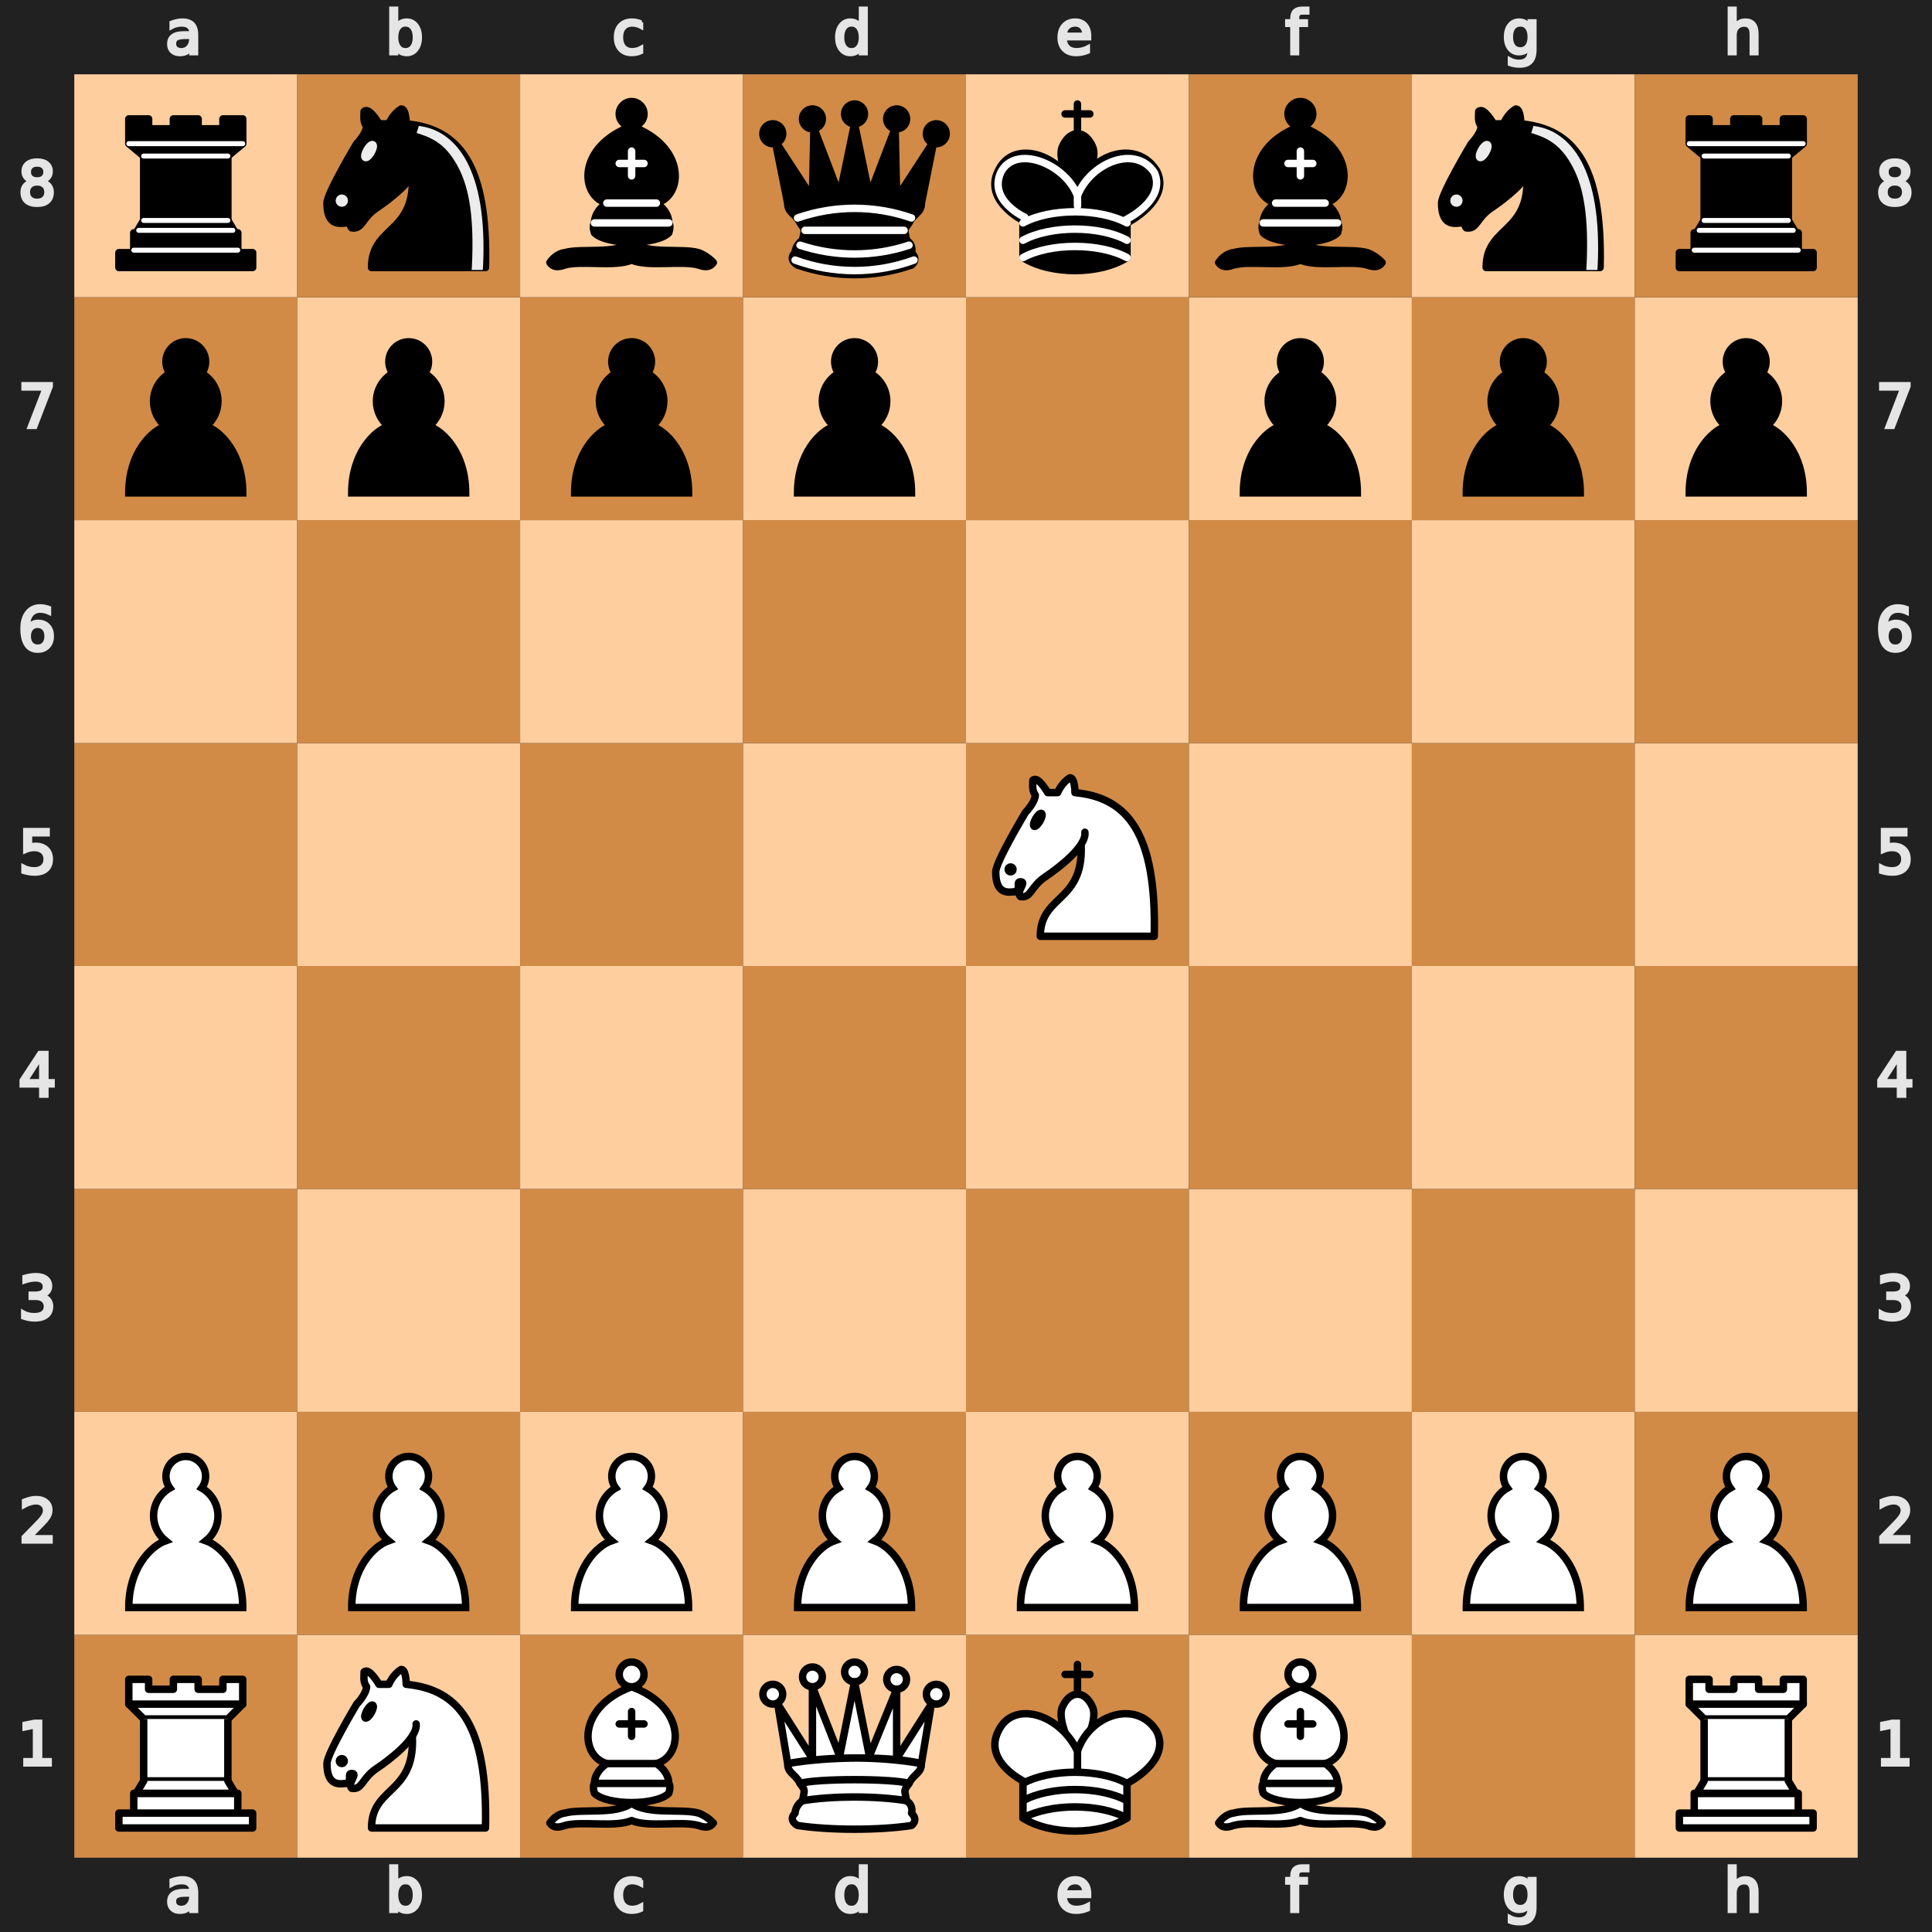
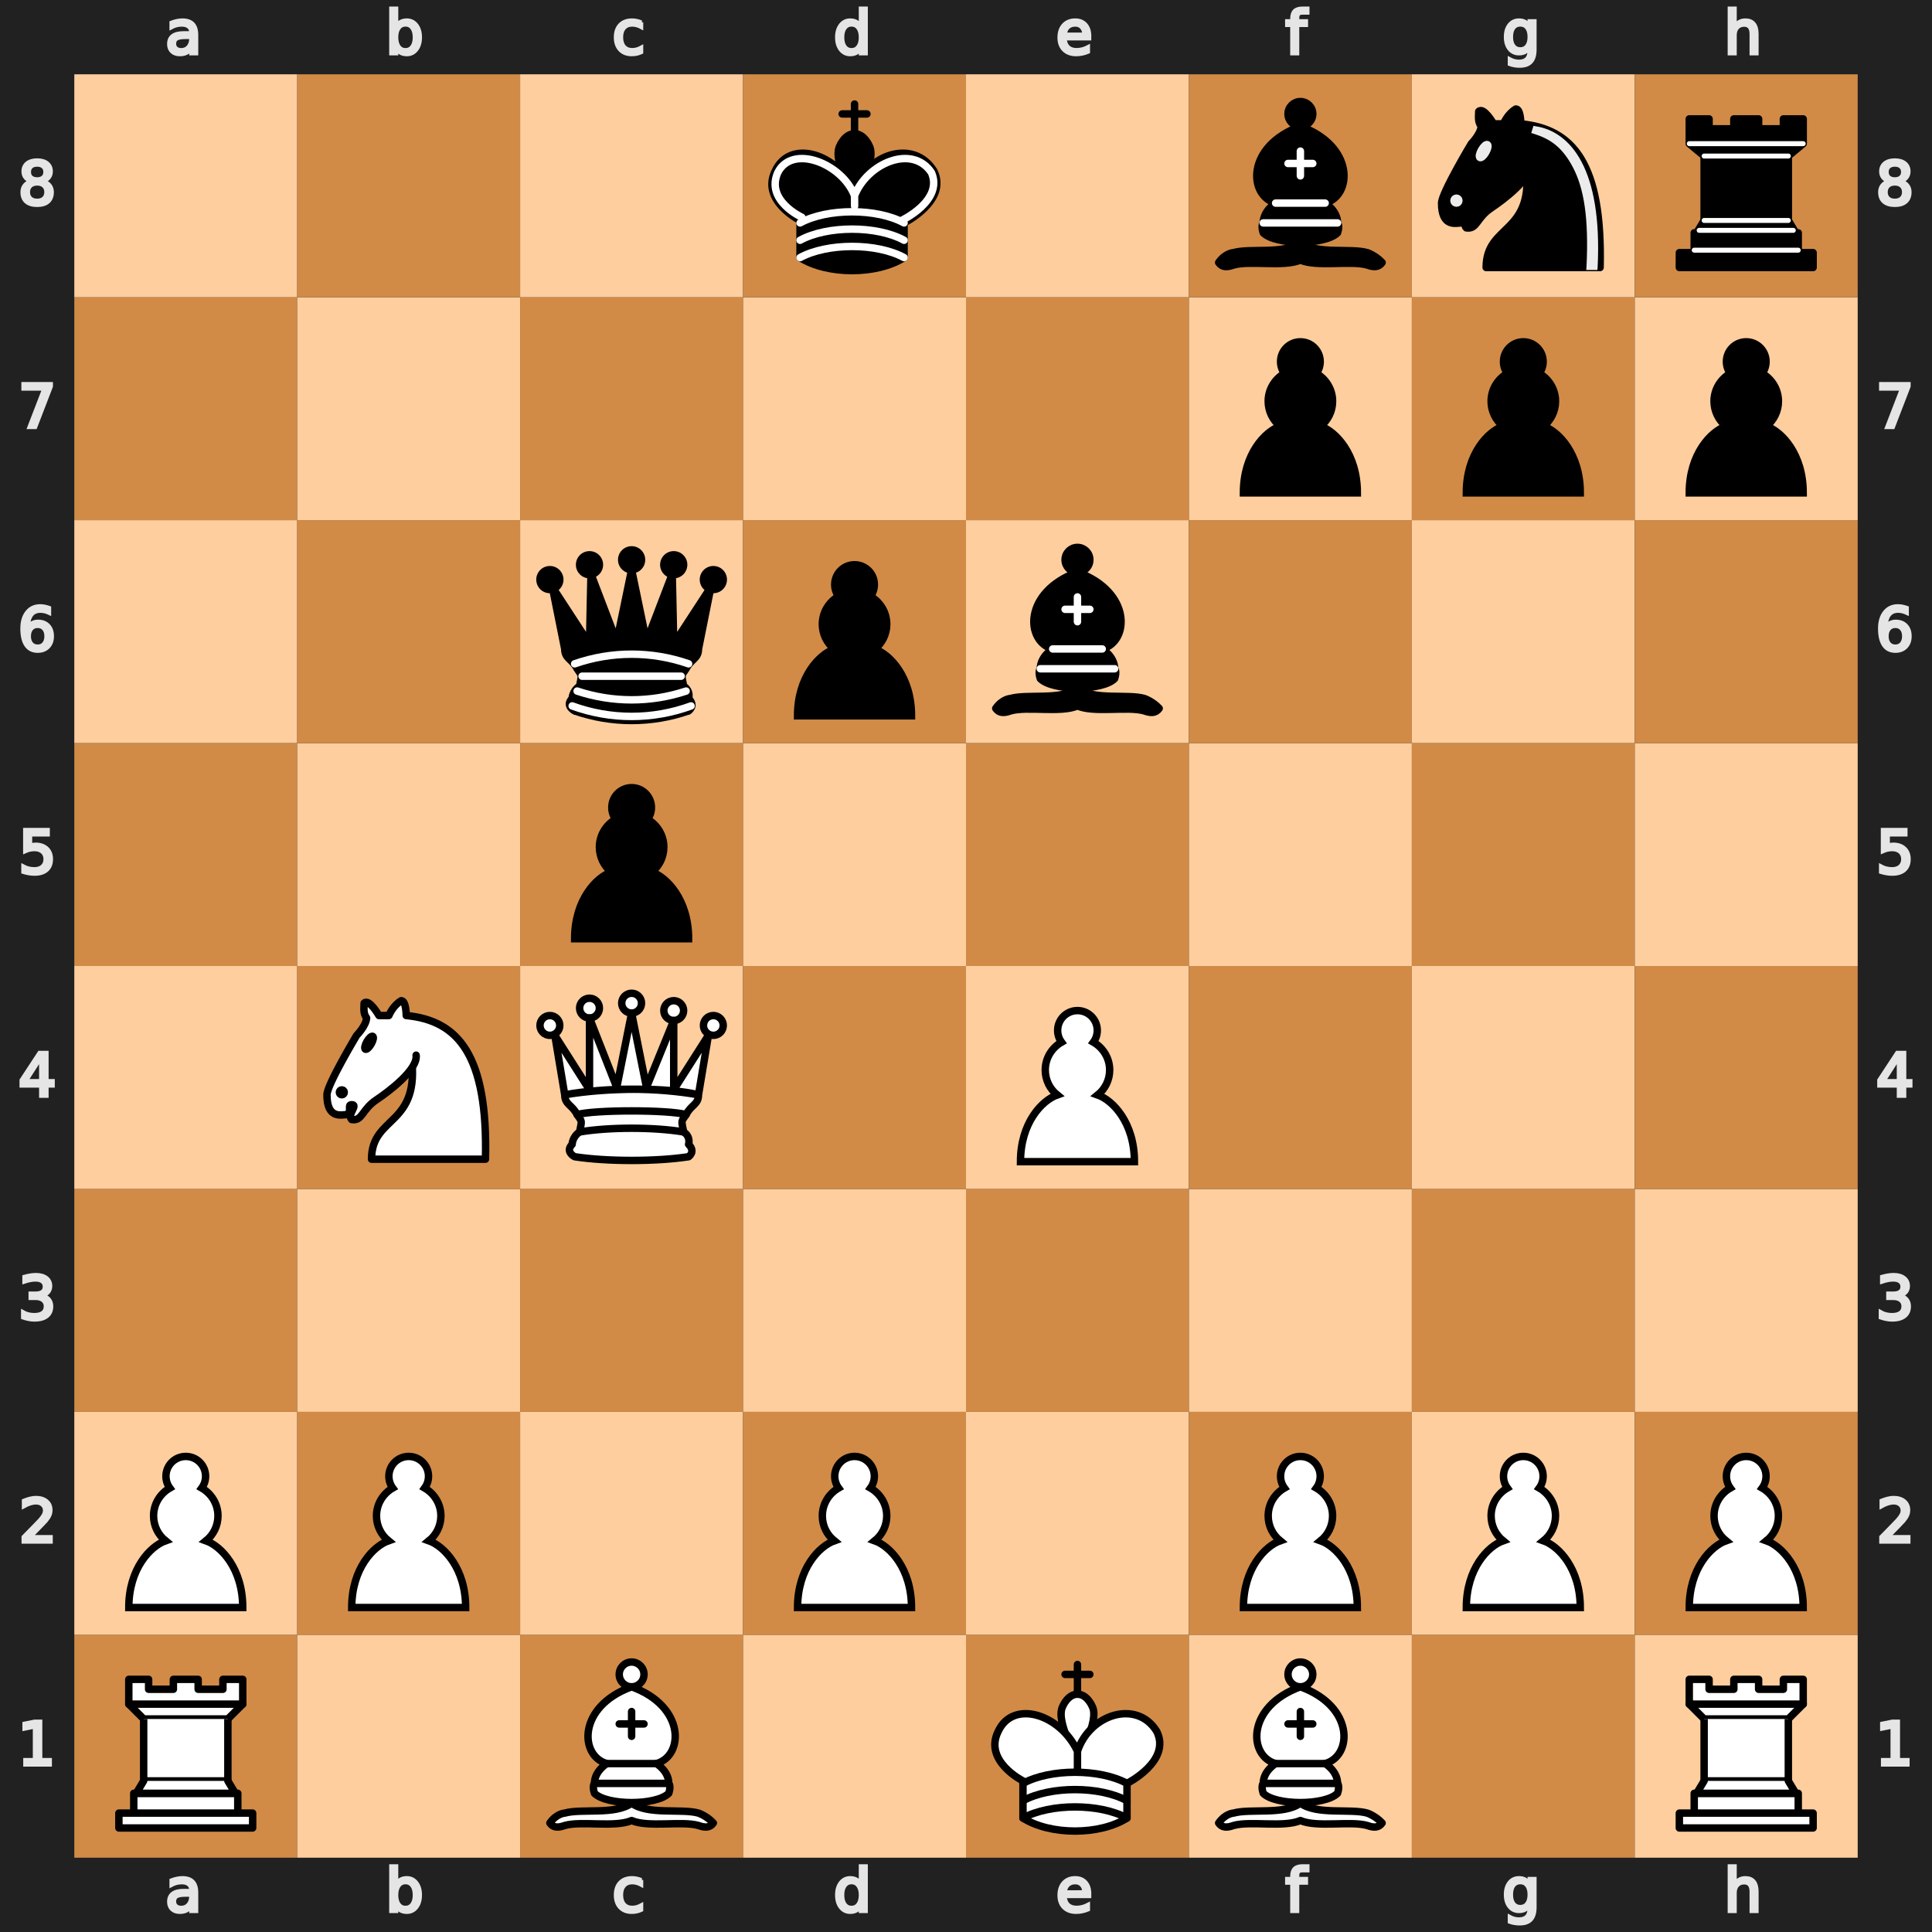
<svg xmlns="http://www.w3.org/2000/svg" xmlns:xlink="http://www.w3.org/1999/xlink" version="1.2" baseProfile="tiny" viewBox="0 0 390 390">
  <defs>
    <g id="white-pawn" class="white pawn">
      <path d="M22.5 9c-2.21 0-4 1.79-4 4 0 .89.29 1.71.78 2.38C17.33 16.5 16 18.59 16 21c0 2.03.94 3.84 2.41 5.03-3 1.06-7.41 5.55-7.41 13.47h23c0-7.92-4.41-12.41-7.41-13.47 1.47-1.19 2.41-3 2.41-5.03 0-2.41-1.33-4.5-3.28-5.62.49-.67.78-1.49.78-2.38 0-2.21-1.79-4-4-4z" fill="#fff" stroke="#000" stroke-width="1.5" stroke-linecap="round" />
    </g>
    <g id="white-knight" class="white knight" fill="none" fill-rule="evenodd" stroke="#000" stroke-width="1.5" stroke-linecap="round" stroke-linejoin="round">
      <path d="M 22,10 C 32.5,11 38.5,18 38,39 L 15,39 C 15,30 25,32.5 23,18" style="fill:#ffffff; stroke:#000000;" />
      <path d="M 24,18 C 24.38,20.91 18.45,25.37 16,27 C 13,29 13.18,31.34 11,31 C 9.958,30.06 12.41,27.96 11,28 C 10,28 11.19,29.23 10,30 C 9,30 5.997,31 6,26 C 6,24 12,14 12,14 C 12,14 13.89,12.1 14,10.5 C 13.27,9.506 13.5,8.5 13.5,7.5 C 14.5,6.5 16.5,10 16.5,10 L 18.5,10 C 18.5,10 19.28,8.008 21,7 C 22,7 22,10 22,10" style="fill:#ffffff; stroke:#000000;" />
      <path d="M 9.5 25.5 A 0.5 0.5 0 1 1 8.5,25.5 A 0.5 0.5 0 1 1 9.5 25.5 z" style="fill:#000000; stroke:#000000;" />
      <path d="M 15 15.5 A 0.5 1.5 0 1 1 14,15.5 A 0.5 1.5 0 1 1 15 15.5 z" transform="matrix(0.866,0.5,-0.5,0.866,9.693,-5.173)" style="fill:#000000; stroke:#000000;" />
    </g>
    <g id="white-bishop" class="white bishop" fill="none" fill-rule="evenodd" stroke="#000" stroke-width="1.5" stroke-linecap="round" stroke-linejoin="round">
      <g fill="#fff" stroke-linecap="butt">
        <path d="M9 36c3.39-.97 10.11.43 13.5-2 3.39 2.43 10.11 1.03 13.5 2 0 0 1.65.54 3 2-.68.97-1.65.99-3 .5-3.39-.97-10.11.46-13.5-1-3.39 1.46-10.11.03-13.5 1-1.354.49-2.323.47-3-.5 1.354-1.94 3-2 3-2zM15 32c2.5 2.5 12.5 2.5 15 0 .5-1.5 0-2 0-2 0-2.5-2.5-4-2.5-4 5.5-1.5 6-11.5-5-15.5-11 4-10.5 14-5 15.5 0 0-2.5 1.5-2.5 4 0 0-.5.5 0 2zM25 8a2.5 2.5 0 1 1-5 0 2.5 2.5 0 1 1 5 0z" />
      </g>
      <path d="M17.5 26h10M15 30h15m-7.5-14.5v5M20 18h5" stroke-linejoin="miter" />
    </g>
    <g id="white-rook" class="white rook" fill="#fff" fill-rule="evenodd" stroke="#000" stroke-width="1.5" stroke-linecap="round" stroke-linejoin="round">
      <path d="M9 39h27v-3H9v3zM12 36v-4h21v4H12zM11 14V9h4v2h5V9h5v2h5V9h4v5" stroke-linecap="butt" />
      <path d="M34 14l-3 3H14l-3-3" />
      <path d="M31 17v12.5H14V17" stroke-linecap="butt" stroke-linejoin="miter" />
      <path d="M31 29.5l1.5 2.5h-20l1.5-2.5" />
      <path d="M11 14h23" fill="none" stroke-linejoin="miter" />
    </g>
    <g id="white-queen" class="white queen" fill="#fff" fill-rule="evenodd" stroke="#000" stroke-width="1.5" stroke-linecap="round" stroke-linejoin="round">
      <path d="M8 12a2 2 0 1 1-4 0 2 2 0 1 1 4 0zM24.5 7.5a2 2 0 1 1-4 0 2 2 0 1 1 4 0zM41 12a2 2 0 1 1-4 0 2 2 0 1 1 4 0zM16 8.5a2 2 0 1 1-4 0 2 2 0 1 1 4 0zM33 9a2 2 0 1 1-4 0 2 2 0 1 1 4 0z" />
      <path d="M9 26c8.5-1.5 21-1.5 27 0l2-12-7 11V11l-5.5 13.5-3-15-3 15-5.5-14V25L7 14l2 12zM9 26c0 2 1.5 2 2.5 4 1 1.5 1 1 .5 3.5-1.5 1-1.5 2.5-1.5 2.5-1.5 1.5.5 2.5.5 2.5 6.5 1 16.5 1 23 0 0 0 1.5-1 0-2.5 0 0 .5-1.5-1-2.5-.5-2.5-.5-2 .5-3.5 1-2 2.5-2 2.5-4-8.5-1.5-18.5-1.5-27 0z" stroke-linecap="butt" />
      <path d="M11.5 30c3.5-1 18.5-1 22 0M12 33.5c6-1 15-1 21 0" fill="none" />
    </g>
    <g id="white-king" class="white king" fill="none" fill-rule="evenodd" stroke="#000" stroke-width="1.5" stroke-linecap="round" stroke-linejoin="round">
      <path d="M22.5 11.63V6M20 8h5" stroke-linejoin="miter" />
      <path d="M22.5 25s4.5-7.5 3-10.5c0 0-1-2.5-3-2.5s-3 2.5-3 2.5c-1.5 3 3 10.5 3 10.5" fill="#fff" stroke-linecap="butt" stroke-linejoin="miter" />
      <path d="M11.5 37c5.5 3.5 15.5 3.5 21 0v-7s9-4.5 6-10.5c-4-6.5-13.5-3.5-16 4V27v-3.5c-3.5-7.5-13-10.5-16-4-3 6 5 10 5 10V37z" fill="#fff" />
      <path d="M11.5 30c5.5-3 15.5-3 21 0m-21 3.5c5.5-3 15.5-3 21 0m-21 3.5c5.5-3 15.5-3 21 0" />
    </g>
    <g id="black-pawn" class="black pawn">
      <path d="M22.5 9c-2.21 0-4 1.79-4 4 0 .89.29 1.71.78 2.38C17.33 16.5 16 18.59 16 21c0 2.03.94 3.84 2.41 5.03-3 1.06-7.41 5.55-7.41 13.47h23c0-7.92-4.41-12.41-7.41-13.47 1.47-1.19 2.41-3 2.41-5.03 0-2.41-1.33-4.5-3.28-5.62.49-.67.78-1.49.78-2.38 0-2.21-1.79-4-4-4z" fill="#000" stroke="#000" stroke-width="1.5" stroke-linecap="round" />
    </g>
    <g id="black-knight" class="black knight" fill="none" fill-rule="evenodd" stroke="#000" stroke-width="1.5" stroke-linecap="round" stroke-linejoin="round">
      <path d="M 22,10 C 32.5,11 38.5,18 38,39 L 15,39 C 15,30 25,32.5 23,18" style="fill:#000000; stroke:#000000;" />
      <path d="M 24,18 C 24.38,20.91 18.45,25.37 16,27 C 13,29 13.18,31.34 11,31 C 9.958,30.06 12.41,27.96 11,28 C 10,28 11.19,29.23 10,30 C 9,30 5.997,31 6,26 C 6,24 12,14 12,14 C 12,14 13.89,12.1 14,10.5 C 13.27,9.506 13.5,8.5 13.5,7.5 C 14.5,6.5 16.5,10 16.5,10 L 18.5,10 C 18.5,10 19.28,8.008 21,7 C 22,7 22,10 22,10" style="fill:#000000; stroke:#000000;" />
      <path d="M 9.5 25.5 A 0.5 0.5 0 1 1 8.5,25.5 A 0.5 0.5 0 1 1 9.5 25.5 z" style="fill:#ececec; stroke:#ececec;" />
      <path d="M 15 15.5 A 0.5 1.5 0 1 1 14,15.5 A 0.5 1.5 0 1 1 15 15.5 z" transform="matrix(0.866,0.5,-0.5,0.866,9.693,-5.173)" style="fill:#ececec; stroke:#ececec;" />
      <path d="M 24.55,10.4 L 24.1,11.85 L 24.6,12 C 27.75,13 30.25,14.49 32.5,18.75 C 34.75,23.01 35.75,29.06 35.25,39 L 35.2,39.5 L 37.45,39.5 L 37.5,39 C 38,28.94 36.62,22.15 34.25,17.66 C 31.88,13.17 28.46,11.02 25.06,10.5 L 24.55,10.4 z " style="fill:#ececec; stroke:none;" />
    </g>
    <g id="black-bishop" class="black bishop" fill="none" fill-rule="evenodd" stroke="#000" stroke-width="1.5" stroke-linecap="round" stroke-linejoin="round">
      <path d="M9 36c3.39-.97 10.11.43 13.5-2 3.39 2.43 10.11 1.03 13.5 2 0 0 1.65.54 3 2-.68.97-1.65.99-3 .5-3.39-.97-10.11.46-13.5-1-3.39 1.46-10.11.03-13.5 1-1.354.49-2.323.47-3-.5 1.354-1.94 3-2 3-2zm6-4c2.5 2.5 12.5 2.5 15 0 .5-1.5 0-2 0-2 0-2.5-2.5-4-2.5-4 5.5-1.5 6-11.5-5-15.5-11 4-10.5 14-5 15.5 0 0-2.5 1.5-2.5 4 0 0-.5.5 0 2zM25 8a2.5 2.5 0 1 1-5 0 2.5 2.5 0 1 1 5 0z" fill="#000" stroke-linecap="butt" />
      <path d="M17.5 26h10M15 30h15m-7.5-14.5v5M20 18h5" stroke="#fff" stroke-linejoin="miter" />
    </g>
    <g id="black-rook" class="black rook" fill="#000" fill-rule="evenodd" stroke="#000" stroke-width="1.5" stroke-linecap="round" stroke-linejoin="round">
      <path d="M9 39h27v-3H9v3zM12.5 32l1.5-2.5h17l1.5 2.5h-20zM12 36v-4h21v4H12z" stroke-linecap="butt" />
      <path d="M14 29.5v-13h17v13H14z" stroke-linecap="butt" stroke-linejoin="miter" />
      <path d="M14 16.5L11 14h23l-3 2.5H14zM11 14V9h4v2h5V9h5v2h5V9h4v5H11z" stroke-linecap="butt" />
      <path d="M12 35.5h21M13 31.5h19M14 29.5h17M14 16.5h17M11 14h23" fill="none" stroke="#fff" stroke-width="1" stroke-linejoin="miter" />
    </g>
    <g id="black-queen" class="black queen" fill="#000" fill-rule="evenodd" stroke="#000" stroke-width="1.5" stroke-linecap="round" stroke-linejoin="round">
      <g fill="#000" stroke="none">
        <circle cx="6" cy="12" r="2.75" />
        <circle cx="14" cy="9" r="2.75" />
        <circle cx="22.5" cy="8" r="2.75" />
        <circle cx="31" cy="9" r="2.75" />
        <circle cx="39" cy="12" r="2.75" />
      </g>
      <path d="M9 26c8.5-1.5 21-1.5 27 0l2.5-12.5L31 25l-.3-14.1-5.2 13.6-3-14.5-3 14.5-5.2-13.6L14 25 6.5 13.5 9 26zM9 26c0 2 1.5 2 2.5 4 1 1.5 1 1 .5 3.5-1.5 1-1.5 2.5-1.5 2.5-1.5 1.5.5 2.5.5 2.5 6.5 1 16.5 1 23 0 0 0 1.5-1 0-2.5 0 0 .5-1.5-1-2.5-.5-2.5-.5-2 .5-3.5 1-2 2.5-2 2.5-4-8.5-1.5-18.5-1.5-27 0z" stroke-linecap="butt" />
      <path d="M11 38.5a35 35 1 0 0 23 0" fill="none" stroke-linecap="butt" />
      <path d="M11 29a35 35 1 0 1 23 0M12.5 31.5h20M11.5 34.5a35 35 1 0 0 22 0M10.5 37.5a35 35 1 0 0 24 0" fill="none" stroke="#fff" />
    </g>
    <g id="black-king" class="black king" fill="none" fill-rule="evenodd" stroke="#000" stroke-width="1.5" stroke-linecap="round" stroke-linejoin="round">
      <path d="M22.5 11.63V6" stroke-linejoin="miter" />
      <path d="M22.5 25s4.5-7.5 3-10.5c0 0-1-2.5-3-2.5s-3 2.5-3 2.5c-1.5 3 3 10.5 3 10.5" fill="#000" stroke-linecap="butt" stroke-linejoin="miter" />
      <path d="M11.5 37c5.5 3.5 15.5 3.5 21 0v-7s9-4.5 6-10.5c-4-6.5-13.5-3.5-16 4V27v-3.5c-3.5-7.5-13-10.5-16-4-3 6 5 10 5 10V37z" fill="#000" />
      <path d="M20 8h5" stroke-linejoin="miter" />
      <path d="M32 29.5s8.5-4 6.03-9.65C34.15 14 25 18 22.5 24.5l.01 2.1-.01-2.1C20 18 9.906 14 6.997 19.85c-2.497 5.65 4.853 9 4.853 9M11.5 30c5.5-3 15.5-3 21 0m-21 3.5c5.5-3 15.5-3 21 0m-21 3.5c5.5-3 15.5-3 21 0" stroke="#fff" />
    </g>
  </defs>
  <rect x="0" y="0" width="390" height="390" fill="#212121" />
  <g transform="translate(20, 0) scale(0.75, 0.75)" fill="#e5e5e5" stroke="#e5e5e5">
    <path d="M23.328 10.016q-1.742 0-2.414.398-.672.398-.672 1.36 0 .765.5 1.218.508.445 1.375.445 1.196 0 1.914-.843.727-.852.727-2.258v-.32zm2.867-.594v4.992h-1.437v-1.328q-.492.797-1.227 1.18-.734.375-1.797.375-1.343 0-2.14-.75-.79-.758-.79-2.024 0-1.476.985-2.226.992-.75 2.953-.75h2.016V8.75q0-.992-.656-1.531-.649-.547-1.829-.547-.75 0-1.46.18-.711.18-1.368.539V6.062q.79-.304 1.532-.453.742-.156 1.445-.156 1.898 0 2.836.984.937.985.937 2.985z" />
  </g>
  <g transform="translate(20, 375) scale(0.75, 0.75)" fill="#e5e5e5" stroke="#e5e5e5">
    <path d="M23.328 10.016q-1.742 0-2.414.398-.672.398-.672 1.36 0 .765.5 1.218.508.445 1.375.445 1.196 0 1.914-.843.727-.852.727-2.258v-.32zm2.867-.594v4.992h-1.437v-1.328q-.492.797-1.227 1.18-.734.375-1.797.375-1.343 0-2.14-.75-.79-.758-.79-2.024 0-1.476.985-2.226.992-.75 2.953-.75h2.016V8.75q0-.992-.656-1.531-.649-.547-1.829-.547-.75 0-1.46.18-.711.18-1.368.539V6.062q.79-.304 1.532-.453.742-.156 1.445-.156 1.898 0 2.836.984.937.985.937 2.985z" />
  </g>
  <g transform="translate(65, 0) scale(0.75, 0.75)" fill="#e5e5e5" stroke="#e5e5e5">
    <path d="M24.922 10.047q0-1.586-.656-2.485-.649-.906-1.79-.906-1.14 0-1.796.906-.649.899-.649 2.485 0 1.586.649 2.492.656.898 1.797.898 1.14 0 1.789-.898.656-.906.656-2.492zm-4.89-3.055q.452-.781 1.14-1.156.695-.383 1.656-.383 1.594 0 2.586 1.266 1 1.265 1 3.328 0 2.062-1 3.328-.992 1.266-2.586 1.266-.96 0-1.656-.375-.688-.383-1.14-1.164v1.312h-1.446V2.258h1.445z" />
  </g>
  <g transform="translate(65, 375) scale(0.75, 0.75)" fill="#e5e5e5" stroke="#e5e5e5">
    <path d="M24.922 10.047q0-1.586-.656-2.485-.649-.906-1.79-.906-1.14 0-1.796.906-.649.899-.649 2.485 0 1.586.649 2.492.656.898 1.797.898 1.14 0 1.789-.898.656-.906.656-2.492zm-4.89-3.055q.452-.781 1.14-1.156.695-.383 1.656-.383 1.594 0 2.586 1.266 1 1.265 1 3.328 0 2.062-1 3.328-.992 1.266-2.586 1.266-.96 0-1.656-.375-.688-.383-1.14-1.164v1.312h-1.446V2.258h1.445z" />
  </g>
  <g transform="translate(110, 0) scale(0.75, 0.75)" fill="#e5e5e5" stroke="#e5e5e5">
    <path d="M25.96 6v1.344q-.608-.336-1.226-.5-.609-.172-1.234-.172-1.398 0-2.172.89-.773.883-.773 2.485 0 1.601.773 2.492.774.883 2.172.883.625 0 1.234-.164.618-.172 1.227-.508v1.328q-.602.281-1.25.422-.64.14-1.367.14-1.977 0-3.14-1.242-1.165-1.242-1.165-3.351 0-2.14 1.172-3.367 1.18-1.227 3.227-1.227.664 0 1.296.14.633.134 1.227.407z" />
  </g>
  <g transform="translate(110, 375) scale(0.75, 0.75)" fill="#e5e5e5" stroke="#e5e5e5">
    <path d="M25.96 6v1.344q-.608-.336-1.226-.5-.609-.172-1.234-.172-1.398 0-2.172.89-.773.883-.773 2.485 0 1.601.773 2.492.774.883 2.172.883.625 0 1.234-.164.618-.172 1.227-.508v1.328q-.602.281-1.25.422-.64.14-1.367.14-1.977 0-3.14-1.242-1.165-1.242-1.165-3.351 0-2.14 1.172-3.367 1.18-1.227 3.227-1.227.664 0 1.296.14.633.134 1.227.407z" />
  </g>
  <g transform="translate(155, 0) scale(0.75, 0.75)" fill="#e5e5e5" stroke="#e5e5e5">
    <path d="M24.973 6.992V2.258h1.437v12.156h-1.437v-1.312q-.453.78-1.149 1.164-.687.375-1.656.375-1.586 0-2.586-1.266-.992-1.266-.992-3.328 0-2.063.992-3.328 1-1.266 2.586-1.266.969 0 1.656.383.696.375 1.149 1.156zm-4.899 3.055q0 1.586.649 2.492.656.898 1.797.898 1.14 0 1.796-.898.657-.906.657-2.492 0-1.586-.657-2.485-.656-.906-1.796-.906-1.141 0-1.797.906-.649.899-.649 2.485z" />
  </g>
  <g transform="translate(155, 375) scale(0.75, 0.75)" fill="#e5e5e5" stroke="#e5e5e5">
    <path d="M24.973 6.992V2.258h1.437v12.156h-1.437v-1.312q-.453.78-1.149 1.164-.687.375-1.656.375-1.586 0-2.586-1.266-.992-1.266-.992-3.328 0-2.063.992-3.328 1-1.266 2.586-1.266.969 0 1.656.383.696.375 1.149 1.156zm-4.899 3.055q0 1.586.649 2.492.656.898 1.797.898 1.14 0 1.796-.898.657-.906.657-2.492 0-1.586-.657-2.485-.656-.906-1.796-.906-1.141 0-1.797.906-.649.899-.649 2.485z" />
  </g>
  <g transform="translate(200, 0) scale(0.75, 0.75)" fill="#e5e5e5" stroke="#e5e5e5">
    <path d="M26.555 9.68v.703h-6.61q.094 1.484.89 2.265.806.774 2.235.774.828 0 1.602-.203.781-.203 1.547-.61v1.36q-.774.328-1.586.5-.813.172-1.649.172-2.093 0-3.32-1.22-1.219-1.218-1.219-3.296 0-2.148 1.157-3.406 1.164-1.266 3.132-1.266 1.766 0 2.79 1.14 1.03 1.134 1.03 3.087zm-1.438-.422q-.015-1.18-.664-1.883-.64-.703-1.703-.703-1.203 0-1.93.68-.718.68-.828 1.914z" />
  </g>
  <g transform="translate(200, 375) scale(0.75, 0.75)" fill="#e5e5e5" stroke="#e5e5e5">
    <path d="M26.555 9.68v.703h-6.61q.094 1.484.89 2.265.806.774 2.235.774.828 0 1.602-.203.781-.203 1.547-.61v1.36q-.774.328-1.586.5-.813.172-1.649.172-2.093 0-3.32-1.22-1.219-1.218-1.219-3.296 0-2.148 1.157-3.406 1.164-1.266 3.132-1.266 1.766 0 2.79 1.14 1.03 1.134 1.03 3.087zm-1.438-.422q-.015-1.18-.664-1.883-.64-.703-1.703-.703-1.203 0-1.93.68-.718.68-.828 1.914z" />
  </g>
  <g transform="translate(245, 0) scale(0.75, 0.75)" fill="#e5e5e5" stroke="#e5e5e5">
    <path d="M25.285 2.258v1.195H23.91q-.773 0-1.078.313-.297.312-.297 1.125v.773h2.367v1.117h-2.367v7.633H21.09V6.781h-1.375V5.664h1.375v-.61q0-1.46.68-2.124.68-.672 2.156-.672z" />
  </g>
  <g transform="translate(245, 375) scale(0.75, 0.75)" fill="#e5e5e5" stroke="#e5e5e5">
    <path d="M25.285 2.258v1.195H23.91q-.773 0-1.078.313-.297.312-.297 1.125v.773h2.367v1.117h-2.367v7.633H21.09V6.781h-1.375V5.664h1.375v-.61q0-1.46.68-2.124.68-.672 2.156-.672z" />
  </g>
  <g transform="translate(290, 0) scale(0.75, 0.75)" fill="#e5e5e5" stroke="#e5e5e5">
    <path d="M24.973 9.937q0-1.562-.649-2.421-.64-.86-1.804-.86-1.157 0-1.805.86-.64.859-.64 2.421 0 1.555.64 2.415.648.859 1.805.859 1.164 0 1.804-.86.649-.859.649-2.414zm1.437 3.391q0 2.234-.992 3.32-.992 1.094-3.04 1.094-.757 0-1.429-.117-.672-.11-1.304-.344v-1.398q.632.344 1.25.508.617.164 1.257.164 1.414 0 2.118-.743.703-.734.703-2.226v-.711q-.446.773-1.141 1.156-.695.383-1.664.383-1.61 0-2.594-1.227-.984-1.226-.984-3.25 0-2.03.984-3.257.985-1.227 2.594-1.227.969 0 1.664.383t1.14 1.156V5.664h1.438z" />
  </g>
  <g transform="translate(290, 375) scale(0.75, 0.75)" fill="#e5e5e5" stroke="#e5e5e5">
    <path d="M24.973 9.937q0-1.562-.649-2.421-.64-.86-1.804-.86-1.157 0-1.805.86-.64.859-.64 2.421 0 1.555.64 2.415.648.859 1.805.859 1.164 0 1.804-.86.649-.859.649-2.414zm1.437 3.391q0 2.234-.992 3.32-.992 1.094-3.04 1.094-.757 0-1.429-.117-.672-.11-1.304-.344v-1.398q.632.344 1.25.508.617.164 1.257.164 1.414 0 2.118-.743.703-.734.703-2.226v-.711q-.446.773-1.141 1.156-.695.383-1.664.383-1.61 0-2.594-1.227-.984-1.226-.984-3.25 0-2.03.984-3.257.985-1.227 2.594-1.227.969 0 1.664.383t1.14 1.156V5.664h1.438z" />
  </g>
  <g transform="translate(335, 0) scale(0.75, 0.75)" fill="#e5e5e5" stroke="#e5e5e5">
    <path d="M26.164 9.133v5.281h-1.437V9.18q0-1.243-.485-1.86-.484-.617-1.453-.617-1.164 0-1.836.742-.672.742-.672 2.024v4.945h-1.445V2.258h1.445v4.765q.516-.789 1.211-1.18.703-.39 1.617-.39 1.508 0 2.282.938.773.93.773 2.742z" />
  </g>
  <g transform="translate(335, 375) scale(0.75, 0.75)" fill="#e5e5e5" stroke="#e5e5e5">
    <path d="M26.164 9.133v5.281h-1.437V9.18q0-1.243-.485-1.86-.484-.617-1.453-.617-1.164 0-1.836.742-.672.742-.672 2.024v4.945h-1.445V2.258h1.445v4.765q.516-.789 1.211-1.18.703-.39 1.617-.39 1.508 0 2.282.938.773.93.773 2.742z" />
  </g>
  <g transform="translate(0, 335) scale(0.75, 0.75)" fill="#e5e5e5" stroke="#e5e5e5">
    <path d="M6.754 26.996h2.578v-8.898l-2.805.562v-1.437l2.79-.563h1.578v10.336h2.578v1.328h-6.72z" />
  </g>
  <g transform="translate(375, 335) scale(0.75, 0.75)" fill="#e5e5e5" stroke="#e5e5e5">
    <path d="M6.754 26.996h2.578v-8.898l-2.805.562v-1.437l2.79-.563h1.578v10.336h2.578v1.328h-6.72z" />
  </g>
  <g transform="translate(0, 290) scale(0.75, 0.75)" fill="#e5e5e5" stroke="#e5e5e5">
    <path d="M8.195 26.996h5.508v1.328H6.297v-1.328q.898-.93 2.445-2.492 1.555-1.57 1.953-2.024.758-.851 1.055-1.437.305-.594.305-1.164 0-.93-.657-1.516-.648-.586-1.695-.586-.742 0-1.57.258-.82.258-1.758.781v-1.593q.953-.383 1.781-.578.828-.196 1.516-.196 1.812 0 2.89.906 1.079.907 1.079 2.422 0 .72-.274 1.368-.265.64-.976 1.515-.196.227-1.243 1.313-1.046 1.078-2.953 3.023z" />
  </g>
  <g transform="translate(375, 290) scale(0.75, 0.75)" fill="#e5e5e5" stroke="#e5e5e5">
    <path d="M8.195 26.996h5.508v1.328H6.297v-1.328q.898-.93 2.445-2.492 1.555-1.57 1.953-2.024.758-.851 1.055-1.437.305-.594.305-1.164 0-.93-.657-1.516-.648-.586-1.695-.586-.742 0-1.57.258-.82.258-1.758.781v-1.593q.953-.383 1.781-.578.828-.196 1.516-.196 1.812 0 2.89.906 1.079.907 1.079 2.422 0 .72-.274 1.368-.265.64-.976 1.515-.196.227-1.243 1.313-1.046 1.078-2.953 3.023z" />
  </g>
  <g transform="translate(0, 245) scale(0.75, 0.75)" fill="#e5e5e5" stroke="#e5e5e5">
    <path d="M11.434 22.035q1.132.242 1.765 1.008.64.766.64 1.89 0 1.727-1.187 2.672-1.187.946-3.375.946-.734 0-1.515-.149-.774-.14-1.602-.43V26.45q.656.383 1.438.578.78.196 1.632.196 1.485 0 2.258-.586.782-.586.782-1.703 0-1.032-.727-1.61-.719-.586-2.008-.586h-1.36v-1.297h1.423q1.164 0 1.78-.46.618-.47.618-1.344 0-.899-.64-1.375-.633-.485-1.82-.485-.65 0-1.391.141-.743.14-1.633.437V16.95q.898-.25 1.68-.375.788-.125 1.484-.125 1.797 0 2.844.82 1.046.813 1.046 2.204 0 .968-.554 1.64-.555.664-1.578.922z" />
  </g>
  <g transform="translate(375, 245) scale(0.75, 0.75)" fill="#e5e5e5" stroke="#e5e5e5">
    <path d="M11.434 22.035q1.132.242 1.765 1.008.64.766.64 1.89 0 1.727-1.187 2.672-1.187.946-3.375.946-.734 0-1.515-.149-.774-.14-1.602-.43V26.45q.656.383 1.438.578.78.196 1.632.196 1.485 0 2.258-.586.782-.586.782-1.703 0-1.032-.727-1.61-.719-.586-2.008-.586h-1.36v-1.297h1.423q1.164 0 1.78-.46.618-.47.618-1.344 0-.899-.64-1.375-.633-.485-1.82-.485-.65 0-1.391.141-.743.14-1.633.437V16.95q.898-.25 1.68-.375.788-.125 1.484-.125 1.797 0 2.844.82 1.046.813 1.046 2.204 0 .968-.554 1.64-.555.664-1.578.922z" />
  </g>
  <g transform="translate(0, 200) scale(0.75, 0.75)" fill="#e5e5e5" stroke="#e5e5e5">
    <path d="M11.016 18.035L7.03 24.262h3.985zm-.414-1.375h1.984v7.602h1.664v1.312h-1.664v2.75h-1.57v-2.75H5.75v-1.523z" />
  </g>
  <g transform="translate(375, 200) scale(0.75, 0.75)" fill="#e5e5e5" stroke="#e5e5e5">
    <path d="M11.016 18.035L7.03 24.262h3.985zm-.414-1.375h1.984v7.602h1.664v1.312h-1.664v2.75h-1.57v-2.75H5.75v-1.523z" />
  </g>
  <g transform="translate(0, 155) scale(0.75, 0.75)" fill="#e5e5e5" stroke="#e5e5e5">
    <path d="M6.719 16.66h6.195v1.328h-4.75v2.86q.344-.118.688-.172.343-.063.687-.063 1.953 0 3.094 1.07 1.14 1.07 1.14 2.899 0 1.883-1.171 2.93-1.172 1.039-3.305 1.039-.735 0-1.5-.125-.758-.125-1.57-.375v-1.586q.703.383 1.453.57.75.188 1.586.188 1.351 0 2.14-.711.79-.711.79-1.93 0-1.219-.79-1.93-.789-.71-2.14-.71-.633 0-1.266.14-.625.14-1.281.438z" />
  </g>
  <g transform="translate(375, 155) scale(0.75, 0.75)" fill="#e5e5e5" stroke="#e5e5e5">
    <path d="M6.719 16.66h6.195v1.328h-4.75v2.86q.344-.118.688-.172.343-.063.687-.063 1.953 0 3.094 1.07 1.14 1.07 1.14 2.899 0 1.883-1.171 2.93-1.172 1.039-3.305 1.039-.735 0-1.5-.125-.758-.125-1.57-.375v-1.586q.703.383 1.453.57.75.188 1.586.188 1.351 0 2.14-.711.79-.711.79-1.93 0-1.219-.79-1.93-.789-.71-2.14-.71-.633 0-1.266.14-.625.14-1.281.438z" />
  </g>
  <g transform="translate(0, 110) scale(0.75, 0.75)" fill="#e5e5e5" stroke="#e5e5e5">
    <path d="M10.137 21.863q-1.063 0-1.688.727-.617.726-.617 1.992 0 1.258.617 1.992.625.727 1.688.727 1.062 0 1.68-.727.624-.734.624-1.992 0-1.266-.625-1.992-.617-.727-1.68-.727zm3.133-4.945v1.437q-.594-.28-1.204-.43-.601-.148-1.195-.148-1.562 0-2.39 1.055-.82 1.055-.938 3.188.46-.68 1.156-1.04.696-.367 1.531-.367 1.758 0 2.774 1.07 1.023 1.063 1.023 2.899 0 1.797-1.062 2.883-1.063 1.086-2.828 1.086-2.024 0-3.094-1.547-1.07-1.555-1.07-4.5 0-2.766 1.312-4.406 1.313-1.649 3.524-1.649.593 0 1.195.117.61.118 1.266.352z" />
  </g>
  <g transform="translate(375, 110) scale(0.75, 0.75)" fill="#e5e5e5" stroke="#e5e5e5">
    <path d="M10.137 21.863q-1.063 0-1.688.727-.617.726-.617 1.992 0 1.258.617 1.992.625.727 1.688.727 1.062 0 1.68-.727.624-.734.624-1.992 0-1.266-.625-1.992-.617-.727-1.68-.727zm3.133-4.945v1.437q-.594-.28-1.204-.43-.601-.148-1.195-.148-1.562 0-2.39 1.055-.82 1.055-.938 3.188.46-.68 1.156-1.04.696-.367 1.531-.367 1.758 0 2.774 1.07 1.023 1.063 1.023 2.899 0 1.797-1.062 2.883-1.063 1.086-2.828 1.086-2.024 0-3.094-1.547-1.07-1.555-1.07-4.5 0-2.766 1.312-4.406 1.313-1.649 3.524-1.649.593 0 1.195.117.61.118 1.266.352z" />
  </g>
  <g transform="translate(0, 65) scale(0.75, 0.75)" fill="#e5e5e5" stroke="#e5e5e5">
    <path d="M6.25 16.66h7.5v.672L9.516 28.324H7.867l3.985-10.336H6.25z" />
  </g>
  <g transform="translate(375, 65) scale(0.75, 0.75)" fill="#e5e5e5" stroke="#e5e5e5">
    <path d="M6.25 16.66h7.5v.672L9.516 28.324H7.867l3.985-10.336H6.25z" />
  </g>
  <g transform="translate(0, 20) scale(0.75, 0.75)" fill="#e5e5e5" stroke="#e5e5e5">
    <path d="M10 22.785q-1.125 0-1.773.602-.641.601-.641 1.656t.64 1.656q.649.602 1.774.602t1.773-.602q.649-.61.649-1.656 0-1.055-.649-1.656-.64-.602-1.773-.602zm-1.578-.672q-1.016-.25-1.586-.945-.563-.695-.563-1.695 0-1.399.993-2.211 1-.813 2.734-.813 1.742 0 2.734.813.993.812.993 2.21 0 1-.57 1.696-.563.695-1.571.945 1.14.266 1.773 1.04.641.773.641 1.89 0 1.695-1.04 2.602-1.03.906-2.96.906t-2.969-.906Q6 26.738 6 25.043q0-1.117.64-1.89.641-.774 1.782-1.04zm-.578-2.492q0 .906.562 1.414.57.508 1.594.508 1.016 0 1.586-.508.578-.508.578-1.414 0-.906-.578-1.414-.57-.508-1.586-.508-1.023 0-1.594.508-.562.508-.562 1.414z" />
  </g>
  <g transform="translate(375, 20) scale(0.75, 0.75)" fill="#e5e5e5" stroke="#e5e5e5">
    <path d="M10 22.785q-1.125 0-1.773.602-.641.601-.641 1.656t.64 1.656q.649.602 1.774.602t1.773-.602q.649-.61.649-1.656 0-1.055-.649-1.656-.64-.602-1.773-.602zm-1.578-.672q-1.016-.25-1.586-.945-.563-.695-.563-1.695 0-1.399.993-2.211 1-.813 2.734-.813 1.742 0 2.734.813.993.812.993 2.21 0 1-.57 1.696-.563.695-1.571.945 1.14.266 1.773 1.04.641.773.641 1.89 0 1.695-1.04 2.602-1.03.906-2.96.906t-2.969-.906Q6 26.738 6 25.043q0-1.117.64-1.89.641-.774 1.782-1.04zm-.578-2.492q0 .906.562 1.414.57.508 1.594.508 1.016 0 1.586-.508.578-.508.578-1.414 0-.906-.578-1.414-.57-.508-1.586-.508-1.023 0-1.594.508-.562.508-.562 1.414z" />
  </g>
  <rect x="15" y="330" width="45" height="45" class="square dark a1" stroke="none" fill="#d18b47" />
  <rect x="60" y="330" width="45" height="45" class="square light b1" stroke="none" fill="#ffce9e" />
  <rect x="105" y="330" width="45" height="45" class="square dark c1" stroke="none" fill="#d18b47" />
  <rect x="150" y="330" width="45" height="45" class="square light d1" stroke="none" fill="#ffce9e" />
  <rect x="195" y="330" width="45" height="45" class="square dark e1" stroke="none" fill="#d18b47" />
  <rect x="240" y="330" width="45" height="45" class="square light f1" stroke="none" fill="#ffce9e" />
  <rect x="285" y="330" width="45" height="45" class="square dark g1" stroke="none" fill="#d18b47" />
  <rect x="330" y="330" width="45" height="45" class="square light h1" stroke="none" fill="#ffce9e" />
  <rect x="15" y="285" width="45" height="45" class="square light a2" stroke="none" fill="#ffce9e" />
  <rect x="60" y="285" width="45" height="45" class="square dark b2" stroke="none" fill="#d18b47" />
  <rect x="105" y="285" width="45" height="45" class="square light c2" stroke="none" fill="#ffce9e" />
  <rect x="150" y="285" width="45" height="45" class="square dark d2" stroke="none" fill="#d18b47" />
  <rect x="195" y="285" width="45" height="45" class="square light e2" stroke="none" fill="#ffce9e" />
  <rect x="240" y="285" width="45" height="45" class="square dark f2" stroke="none" fill="#d18b47" />
  <rect x="285" y="285" width="45" height="45" class="square light g2" stroke="none" fill="#ffce9e" />
  <rect x="330" y="285" width="45" height="45" class="square dark h2" stroke="none" fill="#d18b47" />
  <rect x="15" y="240" width="45" height="45" class="square dark a3" stroke="none" fill="#d18b47" />
  <rect x="60" y="240" width="45" height="45" class="square light b3" stroke="none" fill="#ffce9e" />
  <rect x="105" y="240" width="45" height="45" class="square dark c3" stroke="none" fill="#d18b47" />
  <rect x="150" y="240" width="45" height="45" class="square light d3" stroke="none" fill="#ffce9e" />
  <rect x="195" y="240" width="45" height="45" class="square dark e3" stroke="none" fill="#d18b47" />
  <rect x="240" y="240" width="45" height="45" class="square light f3" stroke="none" fill="#ffce9e" />
  <rect x="285" y="240" width="45" height="45" class="square dark g3" stroke="none" fill="#d18b47" />
  <rect x="330" y="240" width="45" height="45" class="square light h3" stroke="none" fill="#ffce9e" />
  <rect x="15" y="195" width="45" height="45" class="square light a4" stroke="none" fill="#ffce9e" />
  <rect x="60" y="195" width="45" height="45" class="square dark b4" stroke="none" fill="#d18b47" />
  <rect x="105" y="195" width="45" height="45" class="square light c4" stroke="none" fill="#ffce9e" />
  <rect x="150" y="195" width="45" height="45" class="square dark d4" stroke="none" fill="#d18b47" />
  <rect x="195" y="195" width="45" height="45" class="square light e4" stroke="none" fill="#ffce9e" />
  <rect x="240" y="195" width="45" height="45" class="square dark f4" stroke="none" fill="#d18b47" />
  <rect x="285" y="195" width="45" height="45" class="square light g4" stroke="none" fill="#ffce9e" />
  <rect x="330" y="195" width="45" height="45" class="square dark h4" stroke="none" fill="#d18b47" />
  <rect x="15" y="150" width="45" height="45" class="square dark a5" stroke="none" fill="#d18b47" />
  <rect x="60" y="150" width="45" height="45" class="square light b5" stroke="none" fill="#ffce9e" />
  <rect x="105" y="150" width="45" height="45" class="square dark c5" stroke="none" fill="#d18b47" />
  <rect x="150" y="150" width="45" height="45" class="square light d5" stroke="none" fill="#ffce9e" />
  <rect x="195" y="150" width="45" height="45" class="square dark e5" stroke="none" fill="#d18b47" />
  <rect x="240" y="150" width="45" height="45" class="square light f5" stroke="none" fill="#ffce9e" />
  <rect x="285" y="150" width="45" height="45" class="square dark g5" stroke="none" fill="#d18b47" />
  <rect x="330" y="150" width="45" height="45" class="square light h5" stroke="none" fill="#ffce9e" />
  <rect x="15" y="105" width="45" height="45" class="square light a6" stroke="none" fill="#ffce9e" />
  <rect x="60" y="105" width="45" height="45" class="square dark b6" stroke="none" fill="#d18b47" />
  <rect x="105" y="105" width="45" height="45" class="square light c6" stroke="none" fill="#ffce9e" />
  <rect x="150" y="105" width="45" height="45" class="square dark d6" stroke="none" fill="#d18b47" />
  <rect x="195" y="105" width="45" height="45" class="square light e6" stroke="none" fill="#ffce9e" />
  <rect x="240" y="105" width="45" height="45" class="square dark f6" stroke="none" fill="#d18b47" />
  <rect x="285" y="105" width="45" height="45" class="square light g6" stroke="none" fill="#ffce9e" />
  <rect x="330" y="105" width="45" height="45" class="square dark h6" stroke="none" fill="#d18b47" />
  <rect x="15" y="60" width="45" height="45" class="square dark a7" stroke="none" fill="#d18b47" />
  <rect x="60" y="60" width="45" height="45" class="square light b7" stroke="none" fill="#ffce9e" />
  <rect x="105" y="60" width="45" height="45" class="square dark c7" stroke="none" fill="#d18b47" />
  <rect x="150" y="60" width="45" height="45" class="square light d7" stroke="none" fill="#ffce9e" />
  <rect x="195" y="60" width="45" height="45" class="square dark e7" stroke="none" fill="#d18b47" />
  <rect x="240" y="60" width="45" height="45" class="square light f7" stroke="none" fill="#ffce9e" />
  <rect x="285" y="60" width="45" height="45" class="square dark g7" stroke="none" fill="#d18b47" />
  <rect x="330" y="60" width="45" height="45" class="square light h7" stroke="none" fill="#ffce9e" />
  <rect x="15" y="15" width="45" height="45" class="square light a8" stroke="none" fill="#ffce9e" />
  <rect x="60" y="15" width="45" height="45" class="square dark b8" stroke="none" fill="#d18b47" />
  <rect x="105" y="15" width="45" height="45" class="square light c8" stroke="none" fill="#ffce9e" />
  <rect x="150" y="15" width="45" height="45" class="square dark d8" stroke="none" fill="#d18b47" />
  <rect x="195" y="15" width="45" height="45" class="square light e8" stroke="none" fill="#ffce9e" />
  <rect x="240" y="15" width="45" height="45" class="square dark f8" stroke="none" fill="#d18b47" />
  <rect x="285" y="15" width="45" height="45" class="square light g8" stroke="none" fill="#ffce9e" />
  <rect x="330" y="15" width="45" height="45" class="square dark h8" stroke="none" fill="#d18b47" />
  <use href="#white-rook" xlink:href="#white-rook" transform="translate(15, 330)" />
-   <use href="#white-knight" xlink:href="#white-knight" transform="translate(60, 330)" />
  <use href="#white-bishop" xlink:href="#white-bishop" transform="translate(105, 330)" />
-   <use href="#white-queen" xlink:href="#white-queen" transform="translate(150, 330)" />
  <use href="#white-king" xlink:href="#white-king" transform="translate(195, 330)" />
  <use href="#white-bishop" xlink:href="#white-bishop" transform="translate(240, 330)" />
  <use href="#white-rook" xlink:href="#white-rook" transform="translate(330, 330)" />
  <use href="#white-pawn" xlink:href="#white-pawn" transform="translate(15, 285)" />
  <use href="#white-pawn" xlink:href="#white-pawn" transform="translate(60, 285)" />
-   <use href="#white-pawn" xlink:href="#white-pawn" transform="translate(105, 285)" />
  <use href="#white-pawn" xlink:href="#white-pawn" transform="translate(150, 285)" />
-   <use href="#white-pawn" xlink:href="#white-pawn" transform="translate(195, 285)" />
  <use href="#white-pawn" xlink:href="#white-pawn" transform="translate(240, 285)" />
  <use href="#white-pawn" xlink:href="#white-pawn" transform="translate(285, 285)" />
  <use href="#white-pawn" xlink:href="#white-pawn" transform="translate(330, 285)" />
-   <use href="#white-knight" xlink:href="#white-knight" transform="translate(195, 150)" />
-   <use href="#black-pawn" xlink:href="#black-pawn" transform="translate(15, 60)" />
-   <use href="#black-pawn" xlink:href="#black-pawn" transform="translate(60, 60)" />
-   <use href="#black-pawn" xlink:href="#black-pawn" transform="translate(105, 60)" />
-   <use href="#black-pawn" xlink:href="#black-pawn" transform="translate(150, 60)" />
+   <use href="#white-knight" xlink:href="#white-knight" transform="translate(60, 195)" />
+   <use href="#white-queen" xlink:href="#white-queen" transform="translate(105, 195)" />
+   <use href="#white-pawn" xlink:href="#white-pawn" transform="translate(195, 195)" />
+   <use href="#black-pawn" xlink:href="#black-pawn" transform="translate(105, 150)" />
+   <use href="#black-queen" xlink:href="#black-queen" transform="translate(105, 105)" />
+   <use href="#black-pawn" xlink:href="#black-pawn" transform="translate(150, 105)" />
+   <use href="#black-bishop" xlink:href="#black-bishop" transform="translate(195, 105)" />
  <use href="#black-pawn" xlink:href="#black-pawn" transform="translate(240, 60)" />
  <use href="#black-pawn" xlink:href="#black-pawn" transform="translate(285, 60)" />
  <use href="#black-pawn" xlink:href="#black-pawn" transform="translate(330, 60)" />
-   <use href="#black-rook" xlink:href="#black-rook" transform="translate(15, 15)" />
-   <use href="#black-knight" xlink:href="#black-knight" transform="translate(60, 15)" />
-   <use href="#black-bishop" xlink:href="#black-bishop" transform="translate(105, 15)" />
-   <use href="#black-queen" xlink:href="#black-queen" transform="translate(150, 15)" />
-   <use href="#black-king" xlink:href="#black-king" transform="translate(195, 15)" />
+   <use href="#black-king" xlink:href="#black-king" transform="translate(150, 15)" />
  <use href="#black-bishop" xlink:href="#black-bishop" transform="translate(240, 15)" />
  <use href="#black-knight" xlink:href="#black-knight" transform="translate(285, 15)" />
  <use href="#black-rook" xlink:href="#black-rook" transform="translate(330, 15)" />
</svg>
